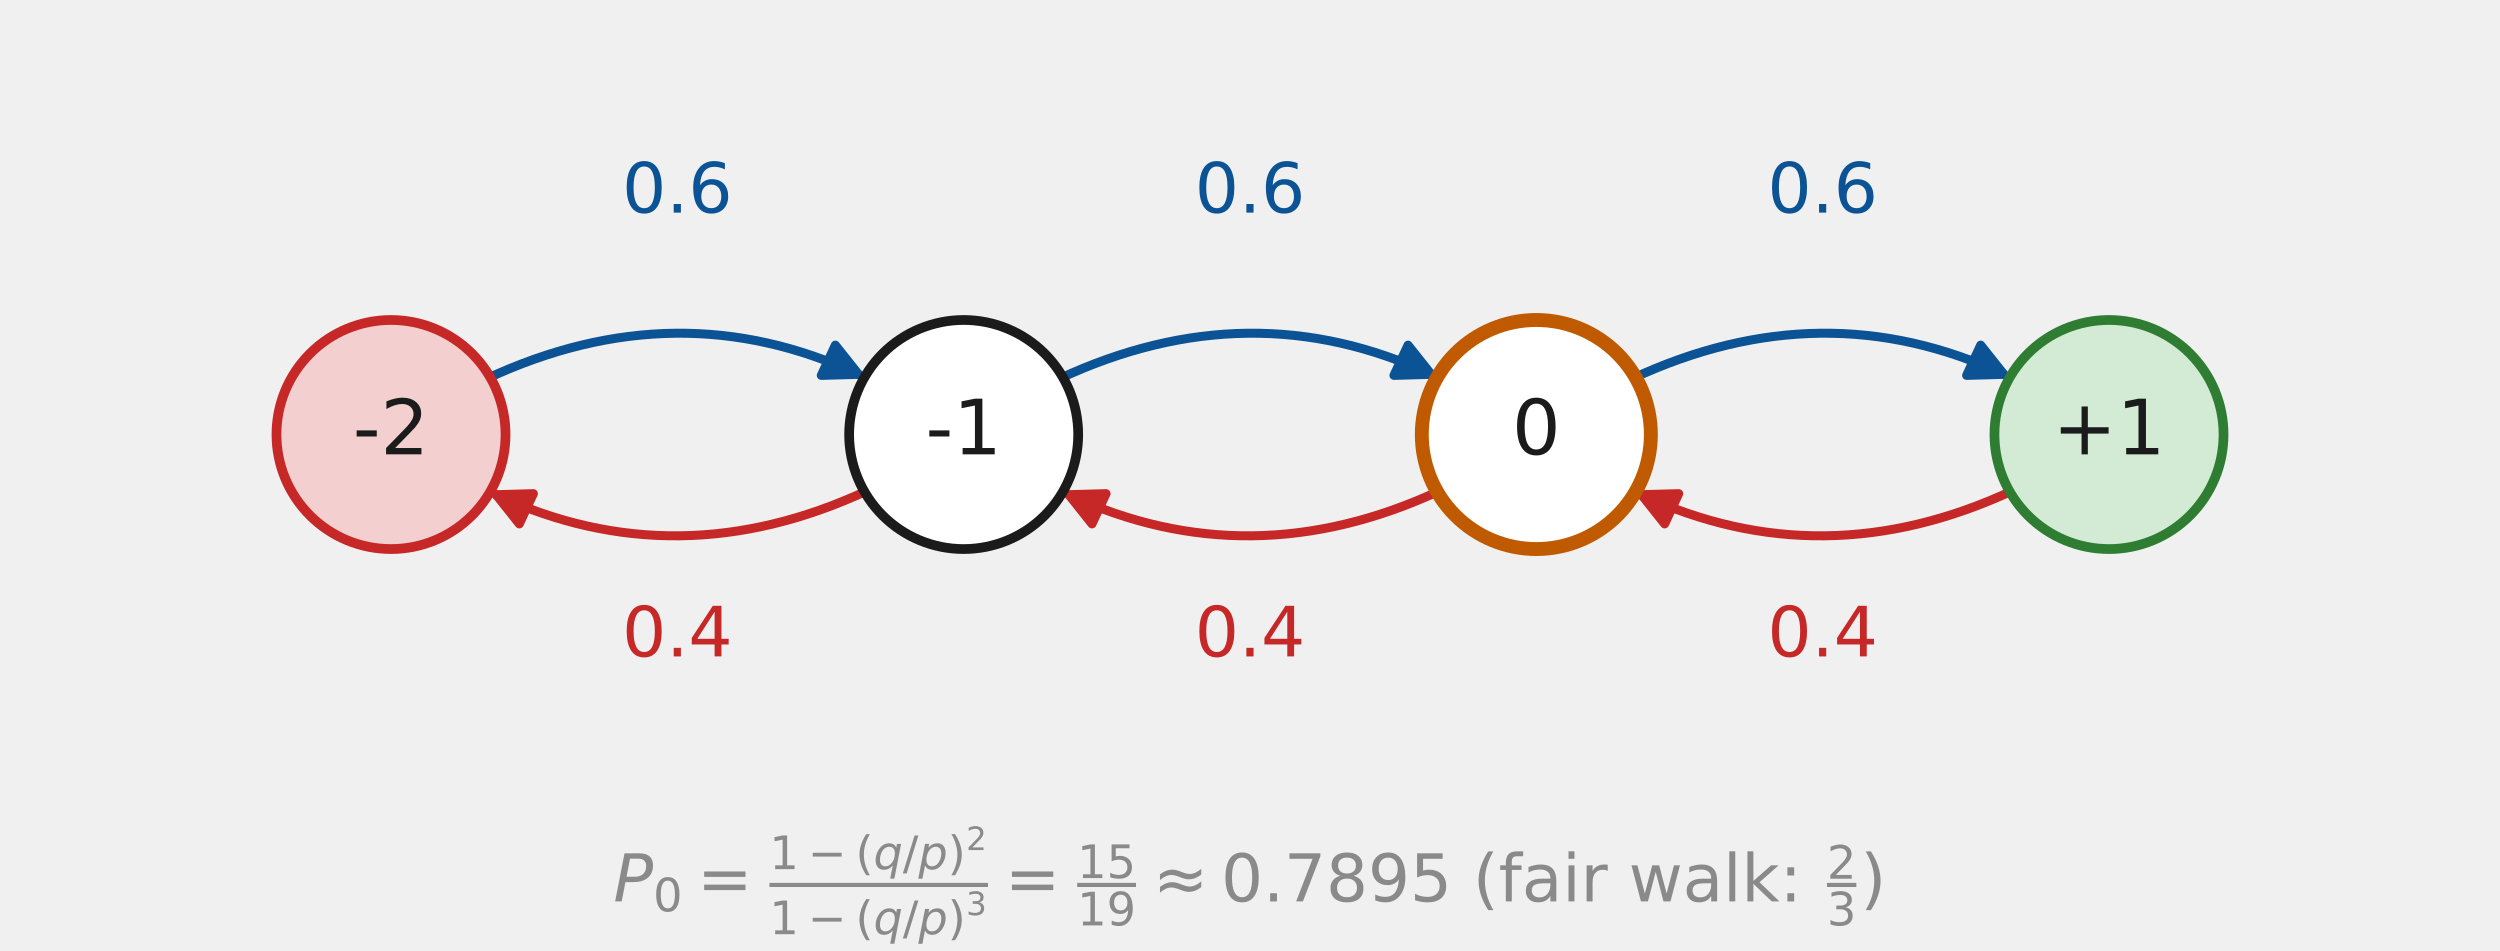
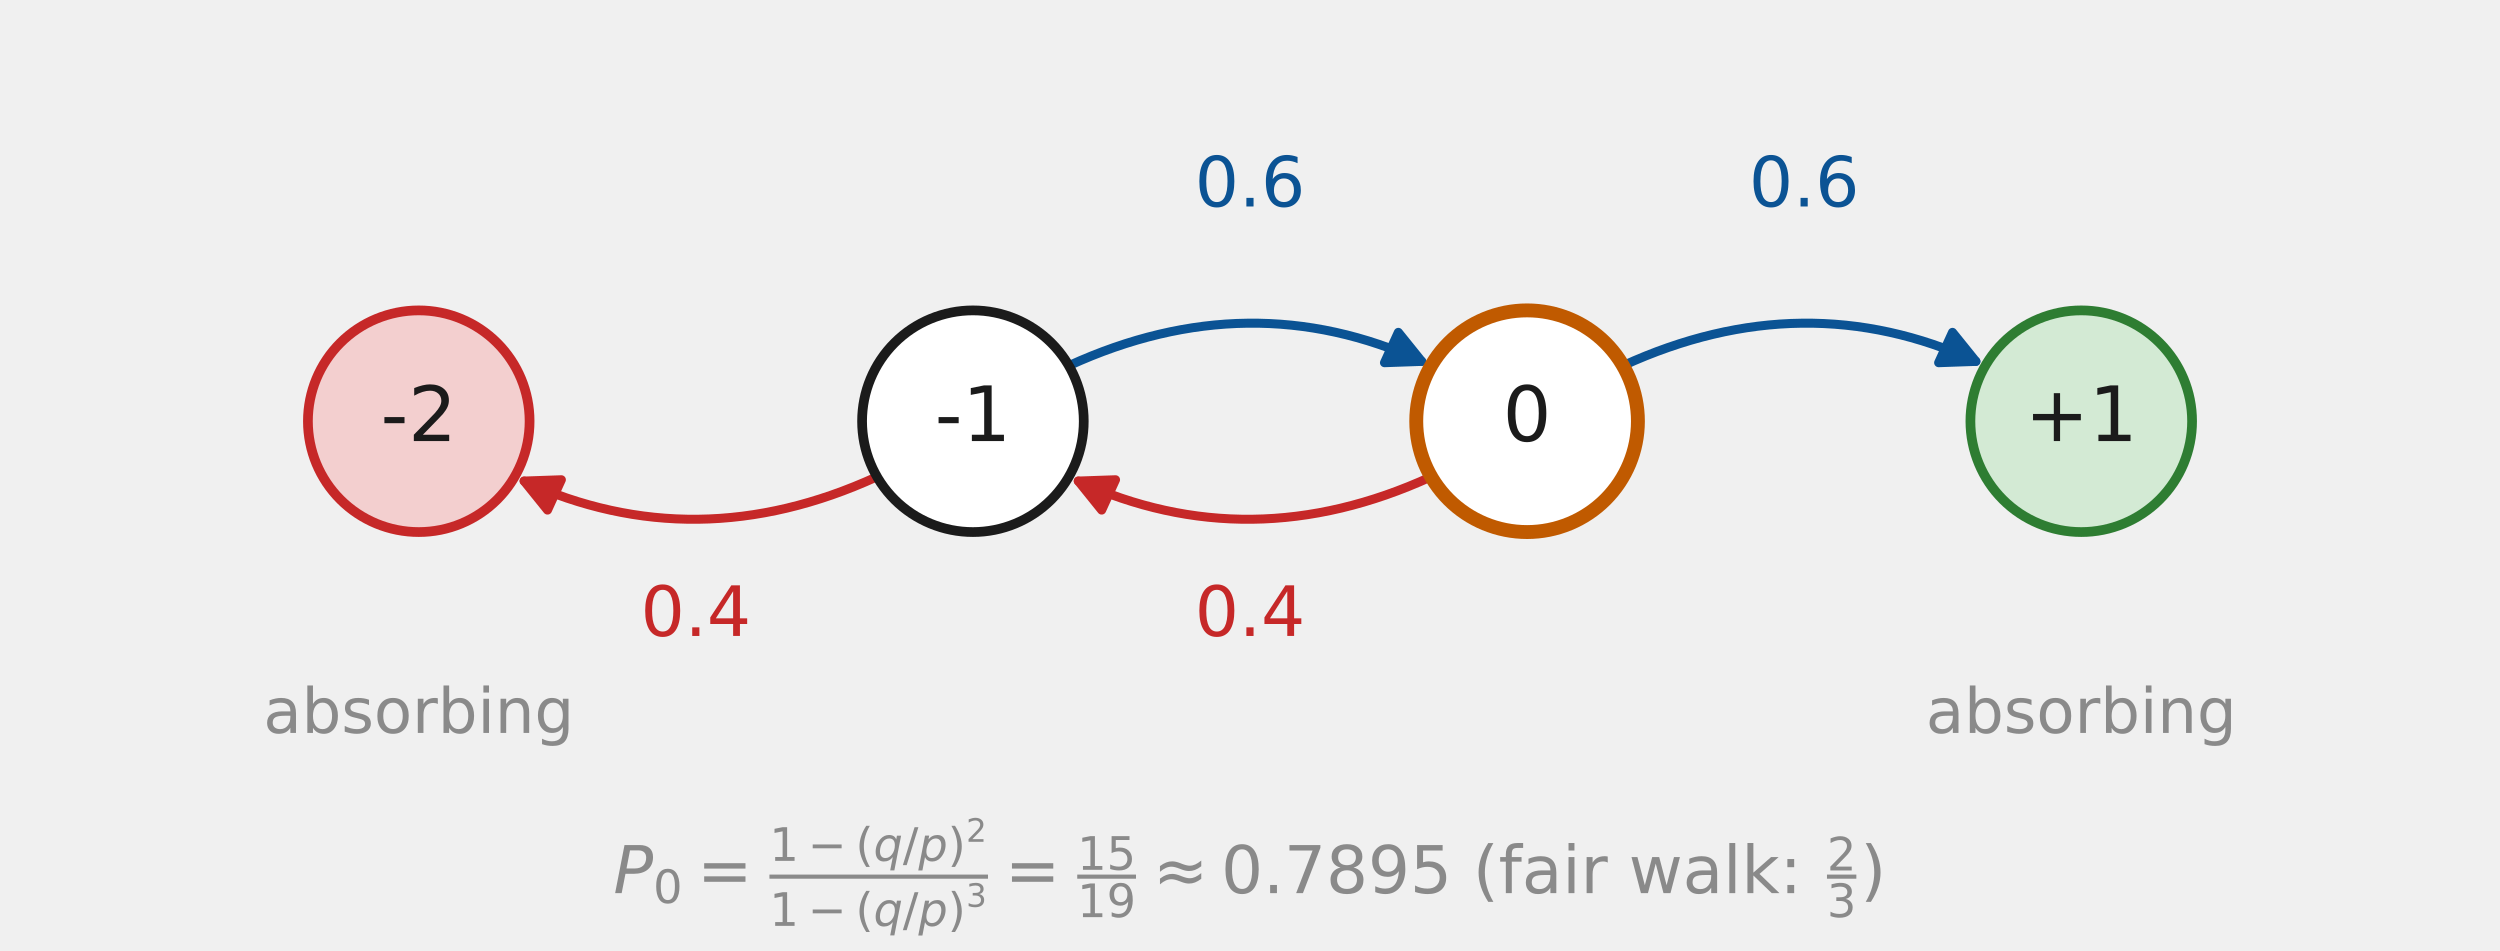
<svg xmlns="http://www.w3.org/2000/svg" xmlns:xlink="http://www.w3.org/1999/xlink" width="360pt" height="136.8pt" viewBox="0 0 360 136.8" version="1.1">
  <defs>
    <style type="text/css">*{stroke-linejoin: round; stroke-linecap: butt}</style>
  </defs>
  <g id="figure_1">
    <g id="patch_1">
      <path d="M 0 136.8  L 360 136.8  L 360 0  L 0 0  L 0 136.8  z " style="fill: none" />
    </g>
    <g id="axes_1">
      <g id="patch_2">
-         <path d="M 70.128 54.517  Q 97.537 41.762 123.629 53.905  " clip-path="url(#p83eed6ce59)" style="fill: none; stroke: #0b5394; stroke-width: 1.3; stroke-linecap: round" />
-         <path d="M 120.29 49.703  L 123.629 53.905  L 118.265 54.055  z " clip-path="url(#p83eed6ce59)" style="fill: #0b5394; stroke: #0b5394; stroke-width: 1.3; stroke-linecap: round" />
+         <path d="M 153.95 52.644  Q 179.999 40.738 204.727 52.039  " clip-path="url(#p245f9894b6)" style="fill: none; stroke: #0b5394; stroke-width: 1.3; stroke-linecap: round" />
+         <path d="M 201.359 47.861  L 204.727 52.039  L 199.364 52.227  z " clip-path="url(#p245f9894b6)" style="fill: #0b5394; stroke: #0b5394; stroke-width: 1.3; stroke-linecap: round" />
      </g>
      <g id="patch_3">
-         <path d="M 124.944 70.625  Q 97.535 83.38 71.443 71.237  " clip-path="url(#p83eed6ce59)" style="fill: none; stroke: #c62828; stroke-width: 1.3; stroke-linecap: round" />
-         <path d="M 74.782 75.439  L 71.443 71.237  L 76.807 71.087  z " clip-path="url(#p83eed6ce59)" style="fill: #c62828; stroke: #c62828; stroke-width: 1.3; stroke-linecap: round" />
+         <path d="M 233.749 52.644  Q 259.799 40.738 284.526 52.039  " clip-path="url(#p245f9894b6)" style="fill: none; stroke: #0b5394; stroke-width: 1.3; stroke-linecap: round" />
+         <path d="M 281.158 47.861  L 284.526 52.039  L 279.163 52.227  z " clip-path="url(#p245f9894b6)" style="fill: #0b5394; stroke: #0b5394; stroke-width: 1.3; stroke-linecap: round" />
      </g>
      <g id="patch_4">
-         <path d="M 152.592 54.517  Q 180.001 41.762 206.093 53.905  " clip-path="url(#p83eed6ce59)" style="fill: none; stroke: #0b5394; stroke-width: 1.3; stroke-linecap: round" />
-         <path d="M 202.754 49.703  L 206.093 53.905  L 200.729 54.055  z " clip-path="url(#p83eed6ce59)" style="fill: #0b5394; stroke: #0b5394; stroke-width: 1.3; stroke-linecap: round" />
+         <path d="M 126.251 68.668  Q 100.201 80.573 75.474 69.273  " clip-path="url(#p245f9894b6)" style="fill: none; stroke: #c62828; stroke-width: 1.3; stroke-linecap: round" />
+         <path d="M 78.842 73.451  L 75.474 69.273  L 80.837 69.085  z " clip-path="url(#p245f9894b6)" style="fill: #c62828; stroke: #c62828; stroke-width: 1.3; stroke-linecap: round" />
      </g>
      <g id="patch_5">
-         <path d="M 207.408 70.625  Q 179.999 83.38 153.907 71.237  " clip-path="url(#p83eed6ce59)" style="fill: none; stroke: #c62828; stroke-width: 1.3; stroke-linecap: round" />
-         <path d="M 157.246 75.439  L 153.907 71.237  L 159.271 71.087  z " clip-path="url(#p83eed6ce59)" style="fill: #c62828; stroke: #c62828; stroke-width: 1.3; stroke-linecap: round" />
+         <path d="M 206.05 68.668  Q 180.001 80.573 155.273 69.273  " clip-path="url(#p245f9894b6)" style="fill: none; stroke: #c62828; stroke-width: 1.3; stroke-linecap: round" />
+         <path d="M 158.641 73.451  L 155.273 69.273  L 160.636 69.085  z " clip-path="url(#p245f9894b6)" style="fill: #c62828; stroke: #c62828; stroke-width: 1.3; stroke-linecap: round" />
      </g>
      <g id="patch_6">
-         <path d="M 235.056 54.517  Q 262.465 41.762 288.557 53.905  " clip-path="url(#p83eed6ce59)" style="fill: none; stroke: #0b5394; stroke-width: 1.3; stroke-linecap: round" />
-         <path d="M 285.218 49.703  L 288.557 53.905  L 283.193 54.055  z " clip-path="url(#p83eed6ce59)" style="fill: #0b5394; stroke: #0b5394; stroke-width: 1.3; stroke-linecap: round" />
+         <path d="M 60.301 76.616  C 64.533 76.616 68.593 74.934 71.586 71.941  C 74.579 68.948 76.261 64.888 76.261 60.656  C 76.261 56.423 74.579 52.363 71.586 49.371  C 68.593 46.378 64.533 44.696 60.301 44.696  C 56.068 44.696 52.008 46.378 49.015 49.371  C 46.023 52.363 44.341 56.423 44.341 60.656  C 44.341 64.888 46.023 68.948 49.015 71.941  C 52.008 74.934 56.068 76.616 60.301 76.616  z " clip-path="url(#p245f9894b6)" style="fill: #f3cfcf; stroke: #c62828; stroke-width: 1.4; stroke-linejoin: miter" />
      </g>
      <g id="patch_7">
-         <path d="M 289.872 70.625  Q 262.463 83.38 236.371 71.237  " clip-path="url(#p83eed6ce59)" style="fill: none; stroke: #c62828; stroke-width: 1.3; stroke-linecap: round" />
-         <path d="M 239.71 75.439  L 236.371 71.237  L 241.735 71.087  z " clip-path="url(#p83eed6ce59)" style="fill: #c62828; stroke: #c62828; stroke-width: 1.3; stroke-linecap: round" />
+         <path d="M 140.1 76.616  C 144.333 76.616 148.393 74.934 151.386 71.941  C 154.379 68.948 156.06 64.888 156.06 60.656  C 156.06 56.423 154.379 52.363 151.386 49.371  C 148.393 46.378 144.333 44.696 140.1 44.696  C 135.868 44.696 131.808 46.378 128.815 49.371  C 125.822 52.363 124.14 56.423 124.14 60.656  C 124.14 64.888 125.822 68.948 128.815 71.941  C 131.808 74.934 135.868 76.616 140.1 76.616  z " clip-path="url(#p245f9894b6)" style="fill: #ffffff; stroke: #1b1b1b; stroke-width: 1.4; stroke-linejoin: miter" />
      </g>
      <g id="patch_8">
-         <path d="M 56.304 79.064  C 60.678 79.064 64.873 77.326 67.966 74.233  C 71.059 71.14 72.797 66.945 72.797 62.571  C 72.797 58.197 71.059 54.002 67.966 50.909  C 64.873 47.816 60.678 46.078 56.304 46.078  C 51.93 46.078 47.735 47.816 44.642 50.909  C 41.549 54.002 39.811 58.197 39.811 62.571  C 39.811 66.945 41.549 71.14 44.642 74.233  C 47.735 77.326 51.93 79.064 56.304 79.064  z " clip-path="url(#p83eed6ce59)" style="fill: #f3cfcf; stroke: #c62828; stroke-width: 1.4; stroke-linejoin: miter" />
+         <path d="M 219.9 76.616  C 224.132 76.616 228.192 74.934 231.185 71.941  C 234.178 68.948 235.86 64.888 235.86 60.656  C 235.86 56.423 234.178 52.363 231.185 49.371  C 228.192 46.378 224.132 44.696 219.9 44.696  C 215.667 44.696 211.607 46.378 208.614 49.371  C 205.621 52.363 203.94 56.423 203.94 60.656  C 203.94 64.888 205.621 68.948 208.614 71.941  C 211.607 74.934 215.667 76.616 219.9 76.616  z " clip-path="url(#p245f9894b6)" style="fill: #ffffff; stroke: #c05a00; stroke-width: 2; stroke-linejoin: miter" />
      </g>
      <g id="patch_9">
-         <path d="M 138.768 79.064  C 143.142 79.064 147.337 77.326 150.43 74.233  C 153.523 71.14 155.261 66.945 155.261 62.571  C 155.261 58.197 153.523 54.002 150.43 50.909  C 147.337 47.816 143.142 46.078 138.768 46.078  C 134.394 46.078 130.199 47.816 127.106 50.909  C 124.013 54.002 122.275 58.197 122.275 62.571  C 122.275 66.945 124.013 71.14 127.106 74.233  C 130.199 77.326 134.394 79.064 138.768 79.064  z " clip-path="url(#p83eed6ce59)" style="fill: #ffffff; stroke: #1b1b1b; stroke-width: 1.4; stroke-linejoin: miter" />
-       </g>
-       <g id="patch_10">
-         <path d="M 221.232 79.064  C 225.606 79.064 229.801 77.326 232.894 74.233  C 235.987 71.14 237.725 66.945 237.725 62.571  C 237.725 58.197 235.987 54.002 232.894 50.909  C 229.801 47.816 225.606 46.078 221.232 46.078  C 216.858 46.078 212.663 47.816 209.57 50.909  C 206.477 54.002 204.739 58.197 204.739 62.571  C 204.739 66.945 206.477 71.14 209.57 74.233  C 212.663 77.326 216.858 79.064 221.232 79.064  z " clip-path="url(#p83eed6ce59)" style="fill: #ffffff; stroke: #c05a00; stroke-width: 2; stroke-linejoin: miter" />
-       </g>
-       <g id="patch_11">
-         <path d="M 303.696 79.064  C 308.07 79.064 312.265 77.326 315.358 74.233  C 318.451 71.14 320.189 66.945 320.189 62.571  C 320.189 58.197 318.451 54.002 315.358 50.909  C 312.265 47.816 308.07 46.078 303.696 46.078  C 299.322 46.078 295.127 47.816 292.034 50.909  C 288.941 54.002 287.203 58.197 287.203 62.571  C 287.203 66.945 288.941 71.14 292.034 74.233  C 295.127 77.326 299.322 79.064 303.696 79.064  z " clip-path="url(#p83eed6ce59)" style="fill: #d3ead4; stroke: #2e7d32; stroke-width: 1.4; stroke-linejoin: miter" />
+         <path d="M 299.699 76.616  C 303.932 76.616 307.992 74.934 310.985 71.941  C 313.977 68.948 315.659 64.888 315.659 60.656  C 315.659 56.423 313.977 52.363 310.985 49.371  C 307.992 46.378 303.932 44.696 299.699 44.696  C 295.467 44.696 291.407 46.378 288.414 49.371  C 285.421 52.363 283.739 56.423 283.739 60.656  C 283.739 64.888 285.421 68.948 288.414 71.941  C 291.407 74.934 295.467 76.616 299.699 76.616  z " clip-path="url(#p245f9894b6)" style="fill: #d3ead4; stroke: #2e7d32; stroke-width: 1.4; stroke-linejoin: miter" />
      </g>
      <g id="text_1">
-         <g style="fill: #0b5394" transform="translate(89.58444 30.6162) scale(0.1 -0.1)">
+         <g style="fill: #0b5394" transform="translate(172.0484 29.73357) scale(0.1 -0.1)">
          <defs>
            <path id="DejaVuSans-13" d="M 2034 4250  Q 1547 4250 1301 3770  Q 1056 3291 1056 2328  Q 1056 1369 1301 889  Q 1547 409 2034 409  Q 2525 409 2770 889  Q 3016 1369 3016 2328  Q 3016 3291 2770 3770  Q 2525 4250 2034 4250  z M 2034 4750  Q 2819 4750 3233 4129  Q 3647 3509 3647 2328  Q 3647 1150 3233 529  Q 2819 -91 2034 -91  Q 1250 -91 836 529  Q 422 1150 422 2328  Q 422 3509 836 4129  Q 1250 4750 2034 4750  z " transform="scale(0.015625)" />
            <path id="DejaVuSans-11" d="M 684 794  L 1344 794  L 1344 0  L 684 0  L 684 794  z " transform="scale(0.015625)" />
            <path id="DejaVuSans-19" d="M 2113 2584  Q 1688 2584 1439 2293  Q 1191 2003 1191 1497  Q 1191 994 1439 701  Q 1688 409 2113 409  Q 2538 409 2786 701  Q 3034 994 3034 1497  Q 3034 2003 2786 2293  Q 2538 2584 2113 2584  z M 3366 4563  L 3366 3988  Q 3128 4100 2886 4159  Q 2644 4219 2406 4219  Q 1781 4219 1451 3797  Q 1122 3375 1075 2522  Q 1259 2794 1537 2939  Q 1816 3084 2150 3084  Q 2853 3084 3261 2657  Q 3669 2231 3669 1497  Q 3669 778 3244 343  Q 2819 -91 2113 -91  Q 1303 -91 875 529  Q 447 1150 447 2328  Q 447 3434 972 4092  Q 1497 4750 2381 4750  Q 2619 4750 2861 4703  Q 3103 4656 3366 4563  z " transform="scale(0.015625)" />
          </defs>
          <use xlink:href="#DejaVuSans-13" />
          <use xlink:href="#DejaVuSans-11" transform="translate(63.625 0)" />
          <use xlink:href="#DejaVuSans-19" transform="translate(95.40625 0)" />
        </g>
      </g>
      <g id="text_2">
-         <g style="fill: #c62828" transform="translate(89.58444 94.5258) scale(0.1 -0.1)">
+         <g style="fill: #0b5394" transform="translate(251.8479 29.73357) scale(0.1 -0.1)">
+           <use xlink:href="#DejaVuSans-13" />
+           <use xlink:href="#DejaVuSans-11" transform="translate(63.625 0)" />
+           <use xlink:href="#DejaVuSans-19" transform="translate(95.40625 0)" />
+         </g>
+       </g>
+       <g id="text_3">
+         <g style="fill: #c62828" transform="translate(92.24897 91.57816) scale(0.1 -0.1)">
          <defs>
            <path id="DejaVuSans-17" d="M 2419 4116  L 825 1625  L 2419 1625  L 2419 4116  z M 2253 4666  L 3047 4666  L 3047 1625  L 3713 1625  L 3713 1100  L 3047 1100  L 3047 0  L 2419 0  L 2419 1100  L 313 1100  L 313 1709  L 2253 4666  z " transform="scale(0.015625)" />
          </defs>
          <use xlink:href="#DejaVuSans-13" />
          <use xlink:href="#DejaVuSans-11" transform="translate(63.625 0)" />
          <use xlink:href="#DejaVuSans-17" transform="translate(95.40625 0)" />
        </g>
      </g>
-       <g id="text_3">
-         <g style="fill: #0b5394" transform="translate(172.0484 30.6162) scale(0.1 -0.1)">
-           <use xlink:href="#DejaVuSans-13" />
-           <use xlink:href="#DejaVuSans-11" transform="translate(63.625 0)" />
-           <use xlink:href="#DejaVuSans-19" transform="translate(95.40625 0)" />
-         </g>
-       </g>
      <g id="text_4">
-         <g style="fill: #c62828" transform="translate(172.0484 94.5258) scale(0.1 -0.1)">
+         <g style="fill: #c62828" transform="translate(172.0484 91.57816) scale(0.1 -0.1)">
          <use xlink:href="#DejaVuSans-13" />
          <use xlink:href="#DejaVuSans-11" transform="translate(63.625 0)" />
          <use xlink:href="#DejaVuSans-17" transform="translate(95.40625 0)" />
        </g>
      </g>
      <g id="text_5">
-         <g style="fill: #0b5394" transform="translate(254.5124 30.6162) scale(0.1 -0.1)">
-           <use xlink:href="#DejaVuSans-13" />
-           <use xlink:href="#DejaVuSans-11" transform="translate(63.625 0)" />
-           <use xlink:href="#DejaVuSans-19" transform="translate(95.40625 0)" />
+         <g style="fill: #8a8a8a" transform="translate(37.92314 105.5431) scale(0.09 -0.09)">
+           <defs>
+             <path id="DejaVuSans-44" d="M 2194 1759  Q 1497 1759 1228 1600  Q 959 1441 959 1056  Q 959 750 1161 570  Q 1363 391 1709 391  Q 2188 391 2477 730  Q 2766 1069 2766 1631  L 2766 1759  L 2194 1759  z M 3341 1997  L 3341 0  L 2766 0  L 2766 531  Q 2569 213 2275 61  Q 1981 -91 1556 -91  Q 1019 -91 701 211  Q 384 513 384 1019  Q 384 1609 779 1909  Q 1175 2209 1959 2209  L 2766 2209  L 2766 2266  Q 2766 2663 2505 2880  Q 2244 3097 1772 3097  Q 1472 3097 1187 3025  Q 903 2953 641 2809  L 641 3341  Q 956 3463 1253 3523  Q 1550 3584 1831 3584  Q 2591 3584 2966 3190  Q 3341 2797 3341 1997  z " transform="scale(0.015625)" />
+             <path id="DejaVuSans-45" d="M 3116 1747  Q 3116 2381 2855 2742  Q 2594 3103 2138 3103  Q 1681 3103 1420 2742  Q 1159 2381 1159 1747  Q 1159 1113 1420 752  Q 1681 391 2138 391  Q 2594 391 2855 752  Q 3116 1113 3116 1747  z M 1159 2969  Q 1341 3281 1617 3432  Q 1894 3584 2278 3584  Q 2916 3584 3314 3078  Q 3713 2572 3713 1747  Q 3713 922 3314 415  Q 2916 -91 2278 -91  Q 1894 -91 1617 61  Q 1341 213 1159 525  L 1159 0  L 581 0  L 581 4863  L 1159 4863  L 1159 2969  z " transform="scale(0.015625)" />
+             <path id="DejaVuSans-56" d="M 2834 3397  L 2834 2853  Q 2591 2978 2328 3040  Q 2066 3103 1784 3103  Q 1356 3103 1142 2972  Q 928 2841 928 2578  Q 928 2378 1081 2264  Q 1234 2150 1697 2047  L 1894 2003  Q 2506 1872 2764 1633  Q 3022 1394 3022 966  Q 3022 478 2636 193  Q 2250 -91 1575 -91  Q 1294 -91 989 -36  Q 684 19 347 128  L 347 722  Q 666 556 975 473  Q 1284 391 1588 391  Q 1994 391 2212 530  Q 2431 669 2431 922  Q 2431 1156 2273 1281  Q 2116 1406 1581 1522  L 1381 1569  Q 847 1681 609 1914  Q 372 2147 372 2553  Q 372 3047 722 3315  Q 1072 3584 1716 3584  Q 2034 3584 2315 3537  Q 2597 3491 2834 3397  z " transform="scale(0.015625)" />
+             <path id="DejaVuSans-52" d="M 1959 3097  Q 1497 3097 1228 2736  Q 959 2375 959 1747  Q 959 1119 1226 758  Q 1494 397 1959 397  Q 2419 397 2687 759  Q 2956 1122 2956 1747  Q 2956 2369 2687 2733  Q 2419 3097 1959 3097  z M 1959 3584  Q 2709 3584 3137 3096  Q 3566 2609 3566 1747  Q 3566 888 3137 398  Q 2709 -91 1959 -91  Q 1206 -91 779 398  Q 353 888 353 1747  Q 353 2609 779 3096  Q 1206 3584 1959 3584  z " transform="scale(0.015625)" />
+             <path id="DejaVuSans-55" d="M 2631 2963  Q 2534 3019 2420 3045  Q 2306 3072 2169 3072  Q 1681 3072 1420 2755  Q 1159 2438 1159 1844  L 1159 0  L 581 0  L 581 3500  L 1159 3500  L 1159 2956  Q 1341 3275 1631 3429  Q 1922 3584 2338 3584  Q 2397 3584 2469 3576  Q 2541 3569 2628 3553  L 2631 2963  z " transform="scale(0.015625)" />
+             <path id="DejaVuSans-4c" d="M 603 3500  L 1178 3500  L 1178 0  L 603 0  L 603 3500  z M 603 4863  L 1178 4863  L 1178 4134  L 603 4134  L 603 4863  z " transform="scale(0.015625)" />
+             <path id="DejaVuSans-51" d="M 3513 2113  L 3513 0  L 2938 0  L 2938 2094  Q 2938 2591 2744 2837  Q 2550 3084 2163 3084  Q 1697 3084 1428 2787  Q 1159 2491 1159 1978  L 1159 0  L 581 0  L 581 3500  L 1159 3500  L 1159 2956  Q 1366 3272 1645 3428  Q 1925 3584 2291 3584  Q 2894 3584 3203 3211  Q 3513 2838 3513 2113  z " transform="scale(0.015625)" />
+             <path id="DejaVuSans-4a" d="M 2906 1791  Q 2906 2416 2648 2759  Q 2391 3103 1925 3103  Q 1463 3103 1205 2759  Q 947 2416 947 1791  Q 947 1169 1205 825  Q 1463 481 1925 481  Q 2391 481 2648 825  Q 2906 1169 2906 1791  z M 3481 434  Q 3481 -459 3084 -895  Q 2688 -1331 1869 -1331  Q 1566 -1331 1297 -1286  Q 1028 -1241 775 -1147  L 775 -588  Q 1028 -725 1275 -790  Q 1522 -856 1778 -856  Q 2344 -856 2625 -561  Q 2906 -266 2906 331  L 2906 616  Q 2728 306 2450 153  Q 2172 0 1784 0  Q 1141 0 747 490  Q 353 981 353 1791  Q 353 2603 747 3093  Q 1141 3584 1784 3584  Q 2172 3584 2450 3431  Q 2728 3278 2906 2969  L 2906 3500  L 3481 3500  L 3481 434  z " transform="scale(0.015625)" />
+           </defs>
+           <use xlink:href="#DejaVuSans-44" />
+           <use xlink:href="#DejaVuSans-45" transform="translate(61.28125 0)" />
+           <use xlink:href="#DejaVuSans-56" transform="translate(124.7656 0)" />
+           <use xlink:href="#DejaVuSans-52" transform="translate(176.8594 0)" />
+           <use xlink:href="#DejaVuSans-55" transform="translate(238.0469 0)" />
+           <use xlink:href="#DejaVuSans-45" transform="translate(279.1562 0)" />
+           <use xlink:href="#DejaVuSans-4c" transform="translate(342.6406 0)" />
+           <use xlink:href="#DejaVuSans-51" transform="translate(370.4219 0)" />
+           <use xlink:href="#DejaVuSans-4a" transform="translate(433.7969 0)" />
        </g>
      </g>
      <g id="text_6">
-         <g style="fill: #c62828" transform="translate(254.5124 94.5258) scale(0.1 -0.1)">
-           <use xlink:href="#DejaVuSans-13" />
-           <use xlink:href="#DejaVuSans-11" transform="translate(63.625 0)" />
-           <use xlink:href="#DejaVuSans-17" transform="translate(95.40625 0)" />
+         <g style="fill: #8a8a8a" transform="translate(277.3215 105.5431) scale(0.09 -0.09)">
+           <use xlink:href="#DejaVuSans-44" />
+           <use xlink:href="#DejaVuSans-45" transform="translate(61.28125 0)" />
+           <use xlink:href="#DejaVuSans-56" transform="translate(124.7656 0)" />
+           <use xlink:href="#DejaVuSans-52" transform="translate(176.8594 0)" />
+           <use xlink:href="#DejaVuSans-55" transform="translate(238.0469 0)" />
+           <use xlink:href="#DejaVuSans-45" transform="translate(279.1562 0)" />
+           <use xlink:href="#DejaVuSans-4c" transform="translate(342.6406 0)" />
+           <use xlink:href="#DejaVuSans-51" transform="translate(370.4219 0)" />
+           <use xlink:href="#DejaVuSans-4a" transform="translate(433.7969 0)" />
        </g>
      </g>
      <g id="text_7">
-         <g style="fill: #8a8a8a" transform="translate(88.325 129.8808) scale(0.095 -0.095)">
+         <g style="fill: #8a8a8a" transform="translate(88.325 128.6874) scale(0.095 -0.095)">
          <defs>
            <path id="DejaVuSans-Oblique-33" d="M 1081 4666  L 2541 4666  Q 3178 4666 3512 4369  Q 3847 4072 3847 3500  Q 3847 2731 3353 2303  Q 2859 1875 1966 1875  L 1172 1875  L 806 0  L 172 0  L 1081 4666  z M 1613 4147  L 1275 2394  L 2069 2394  Q 2606 2394 2893 2669  Q 3181 2944 3181 3456  Q 3181 3784 2986 3965  Q 2791 4147 2438 4147  L 1613 4147  z " transform="scale(0.015625)" />
            <path id="DejaVuSans-20" d="M 678 2906  L 4684 2906  L 4684 2381  L 678 2381  L 678 2906  z M 678 1631  L 4684 1631  L 4684 1100  L 678 1100  L 678 1631  z " transform="scale(0.015625)" />
            <path id="DejaVuSans-14" d="M 794 531  L 1825 531  L 1825 4091  L 703 3866  L 703 4441  L 1819 4666  L 2450 4666  L 2450 531  L 3481 531  L 3481 0  L 794 0  L 794 531  z " transform="scale(0.015625)" />
            <path id="DejaVuSans-c9c" d="M 678 2272  L 4684 2272  L 4684 1741  L 678 1741  L 678 2272  z " transform="scale(0.015625)" />
            <path id="DejaVuSans-b" d="M 1984 4856  Q 1566 4138 1362 3434  Q 1159 2731 1159 2009  Q 1159 1288 1364 580  Q 1569 -128 1984 -844  L 1484 -844  Q 1016 -109 783 600  Q 550 1309 550 2009  Q 550 2706 781 3412  Q 1013 4119 1484 4856  L 1984 4856  z " transform="scale(0.015625)" />
            <path id="DejaVuSans-Oblique-54" d="M 2669 525  Q 2438 222 2123 65  Q 1809 -91 1428 -91  Q 897 -91 595 267  Q 294 625 294 1253  Q 294 1759 480 2231  Q 666 2703 1013 3078  Q 1238 3322 1530 3453  Q 1822 3584 2144 3584  Q 2531 3584 2781 3431  Q 3031 3278 3144 2969  L 3244 3494  L 3822 3494  L 2888 -1319  L 2309 -1319  L 2669 525  z M 891 1338  Q 891 875 1084 633  Q 1278 391 1644 391  Q 2188 391 2572 911  Q 2956 1431 2956 2175  Q 2956 2625 2757 2864  Q 2559 3103 2188 3103  Q 1916 3103 1684 2976  Q 1453 2850 1281 2606  Q 1100 2350 995 2006  Q 891 1663 891 1338  z " transform="scale(0.015625)" />
            <path id="DejaVuSans-12" d="M 1625 4666  L 2156 4666  L 531 -594  L 0 -594  L 1625 4666  z " transform="scale(0.015625)" />
            <path id="DejaVuSans-Oblique-53" d="M 3175 2156  Q 3175 2616 2975 2859  Q 2775 3103 2400 3103  Q 2144 3103 1911 2972  Q 1678 2841 1497 2591  Q 1319 2344 1212 1994  Q 1106 1644 1106 1300  Q 1106 863 1306 627  Q 1506 391 1875 391  Q 2147 391 2380 519  Q 2613 647 2778 891  Q 2956 1147 3065 1494  Q 3175 1841 3175 2156  z M 1394 2969  Q 1625 3272 1939 3428  Q 2253 3584 2638 3584  Q 3175 3584 3472 3232  Q 3769 2881 3769 2247  Q 3769 1728 3584 1258  Q 3400 788 3053 416  Q 2822 169 2531 39  Q 2241 -91 1919 -91  Q 1547 -91 1294 64  Q 1041 219 916 525  L 556 -1331  L -19 -1331  L 922 3500  L 1497 3500  L 1394 2969  z " transform="scale(0.015625)" />
            <path id="DejaVuSans-c" d="M 513 4856  L 1013 4856  Q 1481 4119 1714 3412  Q 1947 2706 1947 2009  Q 1947 1309 1714 600  Q 1481 -109 1013 -844  L 513 -844  Q 928 -128 1133 580  Q 1338 1288 1338 2009  Q 1338 2731 1133 3434  Q 928 4138 513 4856  z " transform="scale(0.015625)" />
            <path id="DejaVuSans-15" d="M 1228 531  L 3431 531  L 3431 0  L 469 0  L 469 531  Q 828 903 1448 1529  Q 2069 2156 2228 2338  Q 2531 2678 2651 2914  Q 2772 3150 2772 3378  Q 2772 3750 2511 3984  Q 2250 4219 1831 4219  Q 1534 4219 1204 4116  Q 875 4013 500 3803  L 500 4441  Q 881 4594 1212 4672  Q 1544 4750 1819 4750  Q 2544 4750 2975 4387  Q 3406 4025 3406 3419  Q 3406 3131 3298 2873  Q 3191 2616 2906 2266  Q 2828 2175 2409 1742  Q 1991 1309 1228 531  z " transform="scale(0.015625)" />
            <path id="DejaVuSans-16" d="M 2597 2516  Q 3050 2419 3304 2112  Q 3559 1806 3559 1356  Q 3559 666 3084 287  Q 2609 -91 1734 -91  Q 1441 -91 1130 -33  Q 819 25 488 141  L 488 750  Q 750 597 1062 519  Q 1375 441 1716 441  Q 2309 441 2620 675  Q 2931 909 2931 1356  Q 2931 1769 2642 2001  Q 2353 2234 1838 2234  L 1294 2234  L 1294 2753  L 1863 2753  Q 2328 2753 2575 2939  Q 2822 3125 2822 3475  Q 2822 3834 2567 4026  Q 2313 4219 1838 4219  Q 1578 4219 1281 4162  Q 984 4106 628 3988  L 628 4550  Q 988 4650 1302 4700  Q 1616 4750 1894 4750  Q 2613 4750 3031 4423  Q 3450 4097 3450 3541  Q 3450 3153 3228 2886  Q 3006 2619 2597 2516  z " transform="scale(0.015625)" />
            <path id="DejaVuSans-18" d="M 691 4666  L 3169 4666  L 3169 4134  L 1269 4134  L 1269 2991  Q 1406 3038 1543 3061  Q 1681 3084 1819 3084  Q 2600 3084 3056 2656  Q 3513 2228 3513 1497  Q 3513 744 3044 326  Q 2575 -91 1722 -91  Q 1428 -91 1123 -41  Q 819 9 494 109  L 494 744  Q 775 591 1075 516  Q 1375 441 1709 441  Q 2250 441 2565 725  Q 2881 1009 2881 1497  Q 2881 1984 2565 2268  Q 2250 2553 1709 2553  Q 1456 2553 1204 2497  Q 953 2441 691 2322  L 691 4666  z " transform="scale(0.015625)" />
            <path id="DejaVuSans-1c" d="M 703 97  L 703 672  Q 941 559 1184 500  Q 1428 441 1663 441  Q 2288 441 2617 861  Q 2947 1281 2994 2138  Q 2813 1869 2534 1725  Q 2256 1581 1919 1581  Q 1219 1581 811 2004  Q 403 2428 403 3163  Q 403 3881 828 4315  Q 1253 4750 1959 4750  Q 2769 4750 3195 4129  Q 3622 3509 3622 2328  Q 3622 1225 3098 567  Q 2575 -91 1691 -91  Q 1453 -91 1209 -44  Q 966 3 703 97  z M 1959 2075  Q 2384 2075 2632 2365  Q 2881 2656 2881 3163  Q 2881 3666 2632 3958  Q 2384 4250 1959 4250  Q 1534 4250 1286 3958  Q 1038 3666 1038 3163  Q 1038 2656 1286 2365  Q 1534 2075 1959 2075  z " transform="scale(0.015625)" />
            <path id="DejaVuSans-cd2" d="M 4684 1947  L 4684 1388  Q 4356 1144 4076 1036  Q 3797 928 3494 928  Q 3150 928 2694 1113  Q 2663 1125 2641 1134  Q 2622 1141 2575 1159  Q 2091 1350 1797 1350  Q 1522 1350 1253 1231  Q 984 1113 678 850  L 678 1409  Q 1006 1653 1286 1761  Q 1566 1869 1869 1869  Q 2213 1869 2672 1684  Q 2706 1669 2722 1663  Q 2741 1656 2788 1638  Q 3272 1447 3566 1447  Q 3834 1447 4098 1564  Q 4363 1681 4684 1947  z M 4684 3163  L 4684 2606  Q 4356 2359 4076 2251  Q 3797 2144 3494 2144  Q 3150 2144 2694 2328  Q 2663 2341 2641 2350  Q 2622 2356 2575 2375  Q 2091 2566 1797 2566  Q 1522 2566 1253 2447  Q 984 2328 678 2069  L 678 2625  Q 1006 2869 1286 2976  Q 1566 3084 1869 3084  Q 2213 3084 2672 2900  Q 2703 2888 2719 2881  Q 2741 2872 2788 2853  Q 3272 2663 3566 2663  Q 3834 2663 4098 2780  Q 4363 2897 4684 3163  z " transform="scale(0.015625)" />
            <path id="DejaVuSans-1a" d="M 525 4666  L 3525 4666  L 3525 4397  L 1831 0  L 1172 0  L 2766 4134  L 525 4134  L 525 4666  z " transform="scale(0.015625)" />
            <path id="DejaVuSans-1b" d="M 2034 2216  Q 1584 2216 1326 1975  Q 1069 1734 1069 1313  Q 1069 891 1326 650  Q 1584 409 2034 409  Q 2484 409 2743 651  Q 3003 894 3003 1313  Q 3003 1734 2745 1975  Q 2488 2216 2034 2216  z M 1403 2484  Q 997 2584 770 2862  Q 544 3141 544 3541  Q 544 4100 942 4425  Q 1341 4750 2034 4750  Q 2731 4750 3128 4425  Q 3525 4100 3525 3541  Q 3525 3141 3298 2862  Q 3072 2584 2669 2484  Q 3125 2378 3379 2068  Q 3634 1759 3634 1313  Q 3634 634 3220 271  Q 2806 -91 2034 -91  Q 1263 -91 848 271  Q 434 634 434 1313  Q 434 1759 690 2068  Q 947 2378 1403 2484  z M 1172 3481  Q 1172 3119 1398 2916  Q 1625 2713 2034 2713  Q 2441 2713 2670 2916  Q 2900 3119 2900 3481  Q 2900 3844 2670 4047  Q 2441 4250 2034 4250  Q 1625 4250 1398 4047  Q 1172 3844 1172 3481  z " transform="scale(0.015625)" />
            <path id="DejaVuSans-3" transform="scale(0.015625)" />
            <path id="DejaVuSans-49" d="M 2375 4863  L 2375 4384  L 1825 4384  Q 1516 4384 1395 4259  Q 1275 4134 1275 3809  L 1275 3500  L 2222 3500  L 2222 3053  L 1275 3053  L 1275 0  L 697 0  L 697 3053  L 147 3053  L 147 3500  L 697 3500  L 697 3744  Q 697 4328 969 4595  Q 1241 4863 1831 4863  L 2375 4863  z " transform="scale(0.015625)" />
-             <path id="DejaVuSans-44" d="M 2194 1759  Q 1497 1759 1228 1600  Q 959 1441 959 1056  Q 959 750 1161 570  Q 1363 391 1709 391  Q 2188 391 2477 730  Q 2766 1069 2766 1631  L 2766 1759  L 2194 1759  z M 3341 1997  L 3341 0  L 2766 0  L 2766 531  Q 2569 213 2275 61  Q 1981 -91 1556 -91  Q 1019 -91 701 211  Q 384 513 384 1019  Q 384 1609 779 1909  Q 1175 2209 1959 2209  L 2766 2209  L 2766 2266  Q 2766 2663 2505 2880  Q 2244 3097 1772 3097  Q 1472 3097 1187 3025  Q 903 2953 641 2809  L 641 3341  Q 956 3463 1253 3523  Q 1550 3584 1831 3584  Q 2591 3584 2966 3190  Q 3341 2797 3341 1997  z " transform="scale(0.015625)" />
-             <path id="DejaVuSans-4c" d="M 603 3500  L 1178 3500  L 1178 0  L 603 0  L 603 3500  z M 603 4863  L 1178 4863  L 1178 4134  L 603 4134  L 603 4863  z " transform="scale(0.015625)" />
-             <path id="DejaVuSans-55" d="M 2631 2963  Q 2534 3019 2420 3045  Q 2306 3072 2169 3072  Q 1681 3072 1420 2755  Q 1159 2438 1159 1844  L 1159 0  L 581 0  L 581 3500  L 1159 3500  L 1159 2956  Q 1341 3275 1631 3429  Q 1922 3584 2338 3584  Q 2397 3584 2469 3576  Q 2541 3569 2628 3553  L 2631 2963  z " transform="scale(0.015625)" />
            <path id="DejaVuSans-5a" d="M 269 3500  L 844 3500  L 1563 769  L 2278 3500  L 2956 3500  L 3675 769  L 4391 3500  L 4966 3500  L 4050 0  L 3372 0  L 2619 2869  L 1863 0  L 1184 0  L 269 3500  z " transform="scale(0.015625)" />
            <path id="DejaVuSans-4f" d="M 603 4863  L 1178 4863  L 1178 0  L 603 0  L 603 4863  z " transform="scale(0.015625)" />
            <path id="DejaVuSans-4e" d="M 581 4863  L 1159 4863  L 1159 1991  L 2875 3500  L 3609 3500  L 1753 1863  L 3688 0  L 2938 0  L 1159 1709  L 1159 0  L 581 0  L 581 4863  z " transform="scale(0.015625)" />
            <path id="DejaVuSans-1d" d="M 750 794  L 1409 794  L 1409 0  L 750 0  L 750 794  z M 750 3309  L 1409 3309  L 1409 2516  L 750 2516  L 750 3309  z " transform="scale(0.015625)" />
          </defs>
          <use xlink:href="#DejaVuSans-Oblique-33" transform="translate(0 0.79)" />
          <use xlink:href="#DejaVuSans-13" transform="translate(60.30273 -14.20995) scale(0.7)" />
          <use xlink:href="#DejaVuSans-20" transform="translate(127.0557 0.79)" />
          <use xlink:href="#DejaVuSans-14" transform="translate(236.5771 49.72281) scale(0.7)" />
          <use xlink:href="#DejaVuSans-c9c" transform="translate(294.751 49.72281) scale(0.7)" />
          <use xlink:href="#DejaVuSans-b" transform="translate(367.041 49.72281) scale(0.7)" />
          <use xlink:href="#DejaVuSans-Oblique-54" transform="translate(394.3506 49.72281) scale(0.7)" />
          <use xlink:href="#DejaVuSans-12" transform="translate(438.7842 49.72281) scale(0.7)" />
          <use xlink:href="#DejaVuSans-Oblique-53" transform="translate(462.3682 49.72281) scale(0.7)" />
          <use xlink:href="#DejaVuSans-c" transform="translate(506.8018 49.72281) scale(0.7)" />
          <use xlink:href="#DejaVuSans-15" transform="translate(534.7812 78.63281) scale(0.49)" />
          <use xlink:href="#DejaVuSans-14" transform="translate(236.5771 -48.86219) scale(0.7)" />
          <use xlink:href="#DejaVuSans-c9c" transform="translate(294.751 -48.86219) scale(0.7)" />
          <use xlink:href="#DejaVuSans-b" transform="translate(367.041 -48.86219) scale(0.7)" />
          <use xlink:href="#DejaVuSans-Oblique-54" transform="translate(394.3506 -48.86219) scale(0.7)" />
          <use xlink:href="#DejaVuSans-12" transform="translate(438.7842 -48.86219) scale(0.7)" />
          <use xlink:href="#DejaVuSans-Oblique-53" transform="translate(462.3682 -48.86219) scale(0.7)" />
          <use xlink:href="#DejaVuSans-c" transform="translate(506.8018 -48.86219) scale(0.7)" />
          <use xlink:href="#DejaVuSans-16" transform="translate(534.7812 -19.95219) scale(0.49)" />
          <use xlink:href="#DejaVuSans-20" transform="translate(593.603 0.79)" />
          <use xlink:href="#DejaVuSans-14" transform="translate(703.1245 36.16031) scale(0.7)" />
          <use xlink:href="#DejaVuSans-18" transform="translate(747.6606 36.16031) scale(0.7)" />
          <use xlink:href="#DejaVuSans-14" transform="translate(703.1245 -35.53813) scale(0.7)" />
          <use xlink:href="#DejaVuSans-1c" transform="translate(747.6606 -35.53813) scale(0.7)" />
          <use xlink:href="#DejaVuSans-cd2" transform="translate(817.9292 0.79)" />
          <use xlink:href="#DejaVuSans-13" transform="translate(921.2007 0.79)" />
          <use xlink:href="#DejaVuSans-11" transform="translate(984.8237 0.79)" />
          <use xlink:href="#DejaVuSans-1a" transform="translate(1016.611 0.79)" />
          <use xlink:href="#DejaVuSans-1b" transform="translate(1080.234 0.79)" />
          <use xlink:href="#DejaVuSans-1c" transform="translate(1143.857 0.79)" />
          <use xlink:href="#DejaVuSans-18" transform="translate(1207.48 0.79)" />
          <use xlink:href="#DejaVuSans-3" transform="translate(1271.103 0.79)" />
          <use xlink:href="#DejaVuSans-b" transform="translate(1302.89 0.79)" />
          <use xlink:href="#DejaVuSans-49" transform="translate(1341.904 0.79)" />
          <use xlink:href="#DejaVuSans-44" transform="translate(1377.109 0.79)" />
          <use xlink:href="#DejaVuSans-4c" transform="translate(1438.388 0.79)" />
          <use xlink:href="#DejaVuSans-55" transform="translate(1466.171 0.79)" />
          <use xlink:href="#DejaVuSans-3" transform="translate(1507.285 0.79)" />
          <use xlink:href="#DejaVuSans-5a" transform="translate(1539.072 0.79)" />
          <use xlink:href="#DejaVuSans-44" transform="translate(1620.859 0.79)" />
          <use xlink:href="#DejaVuSans-4f" transform="translate(1682.138 0.79)" />
          <use xlink:href="#DejaVuSans-4e" transform="translate(1709.921 0.79)" />
          <use xlink:href="#DejaVuSans-1d" transform="translate(1767.832 0.79)" />
          <use xlink:href="#DejaVuSans-3" transform="translate(1801.523 0.79)" />
          <use xlink:href="#DejaVuSans-15" transform="translate(1839.56 35.165) scale(0.7)" />
          <use xlink:href="#DejaVuSans-16" transform="translate(1839.56 -35.53813) scale(0.7)" />
          <use xlink:href="#DejaVuSans-c" transform="translate(1890.346 0.79)" />
          <path d="M 236.577 22.665  L 236.577 28.915  L 567.871 28.915  L 567.871 22.665  L 236.577 22.665  z " />
          <path d="M 703.125 22.665  L 703.125 28.915  L 792.197 28.915  L 792.197 22.665  L 703.125 22.665  z " />
          <path d="M 1839.56 22.665  L 1839.56 28.915  L 1884.096 28.915  L 1884.096 22.665  L 1839.56 22.665  z " />
        </g>
      </g>
      <g id="text_8">
-         <g style="fill: #1b1b1b" transform="translate(50.82033 65.42842) scale(0.11 -0.11)">
+         <g style="fill: #1b1b1b" transform="translate(54.81713 63.51329) scale(0.11 -0.11)">
          <defs>
            <path id="DejaVuSans-10" d="M 313 2009  L 1997 2009  L 1997 1497  L 313 1497  L 313 2009  z " transform="scale(0.015625)" />
          </defs>
          <use xlink:href="#DejaVuSans-10" />
          <use xlink:href="#DejaVuSans-15" transform="translate(36.07812 0)" />
        </g>
      </g>
      <g id="text_9">
-         <g style="fill: #1b1b1b" transform="translate(133.2843 65.42842) scale(0.11 -0.11)">
+         <g style="fill: #1b1b1b" transform="translate(134.6166 63.51329) scale(0.11 -0.11)">
          <use xlink:href="#DejaVuSans-10" />
          <use xlink:href="#DejaVuSans-14" transform="translate(36.07812 0)" />
        </g>
      </g>
      <g id="text_10">
-         <g style="fill: #1b1b1b" transform="translate(217.7326 65.42842) scale(0.11 -0.11)">
+         <g style="fill: #1b1b1b" transform="translate(216.4004 63.51329) scale(0.11 -0.11)">
          <use xlink:href="#DejaVuSans-13" />
        </g>
      </g>
      <g id="text_11">
-         <g style="fill: #1b1b1b" transform="translate(295.5878 65.42842) scale(0.11 -0.11)">
+         <g style="fill: #1b1b1b" transform="translate(291.591 63.51329) scale(0.11 -0.11)">
          <defs>
            <path id="DejaVuSans-e" d="M 2944 4013  L 2944 2272  L 4684 2272  L 4684 1741  L 2944 1741  L 2944 0  L 2419 0  L 2419 1741  L 678 1741  L 678 2272  L 2419 2272  L 2419 4013  L 2944 4013  z " transform="scale(0.015625)" />
          </defs>
          <use xlink:href="#DejaVuSans-e" />
          <use xlink:href="#DejaVuSans-14" transform="translate(83.79688 0)" />
        </g>
      </g>
    </g>
  </g>
  <defs>
-     <clipPath id="p83eed6ce59">
-       <rect x="20.226" y="3.3" width="319.548" height="113.388" />
+     <clipPath id="p245f9894b6">
+       <rect x="25.389" y="3.3" width="309.223" height="112.218" />
    </clipPath>
  </defs>
</svg>
